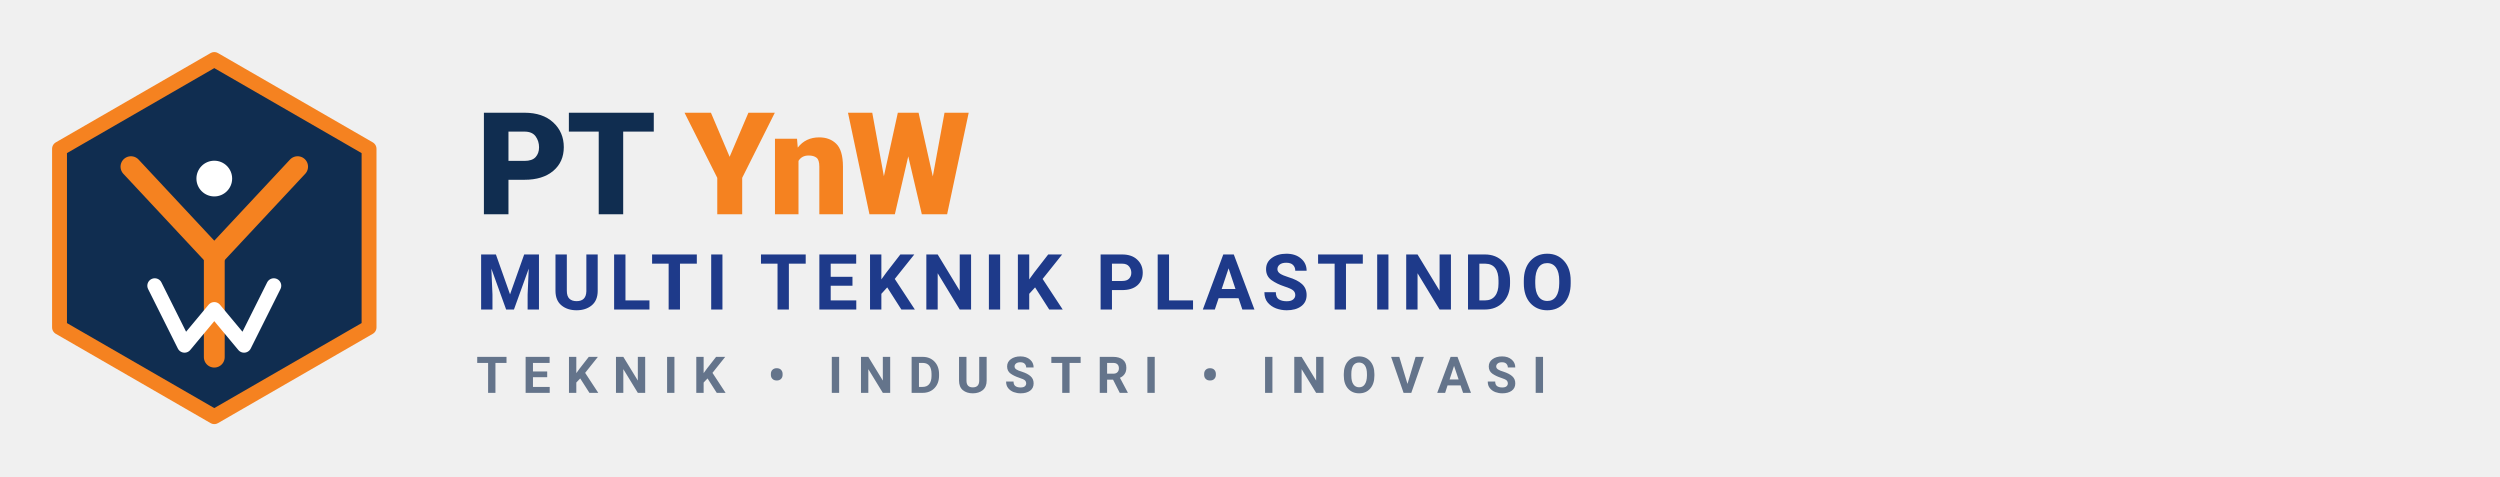
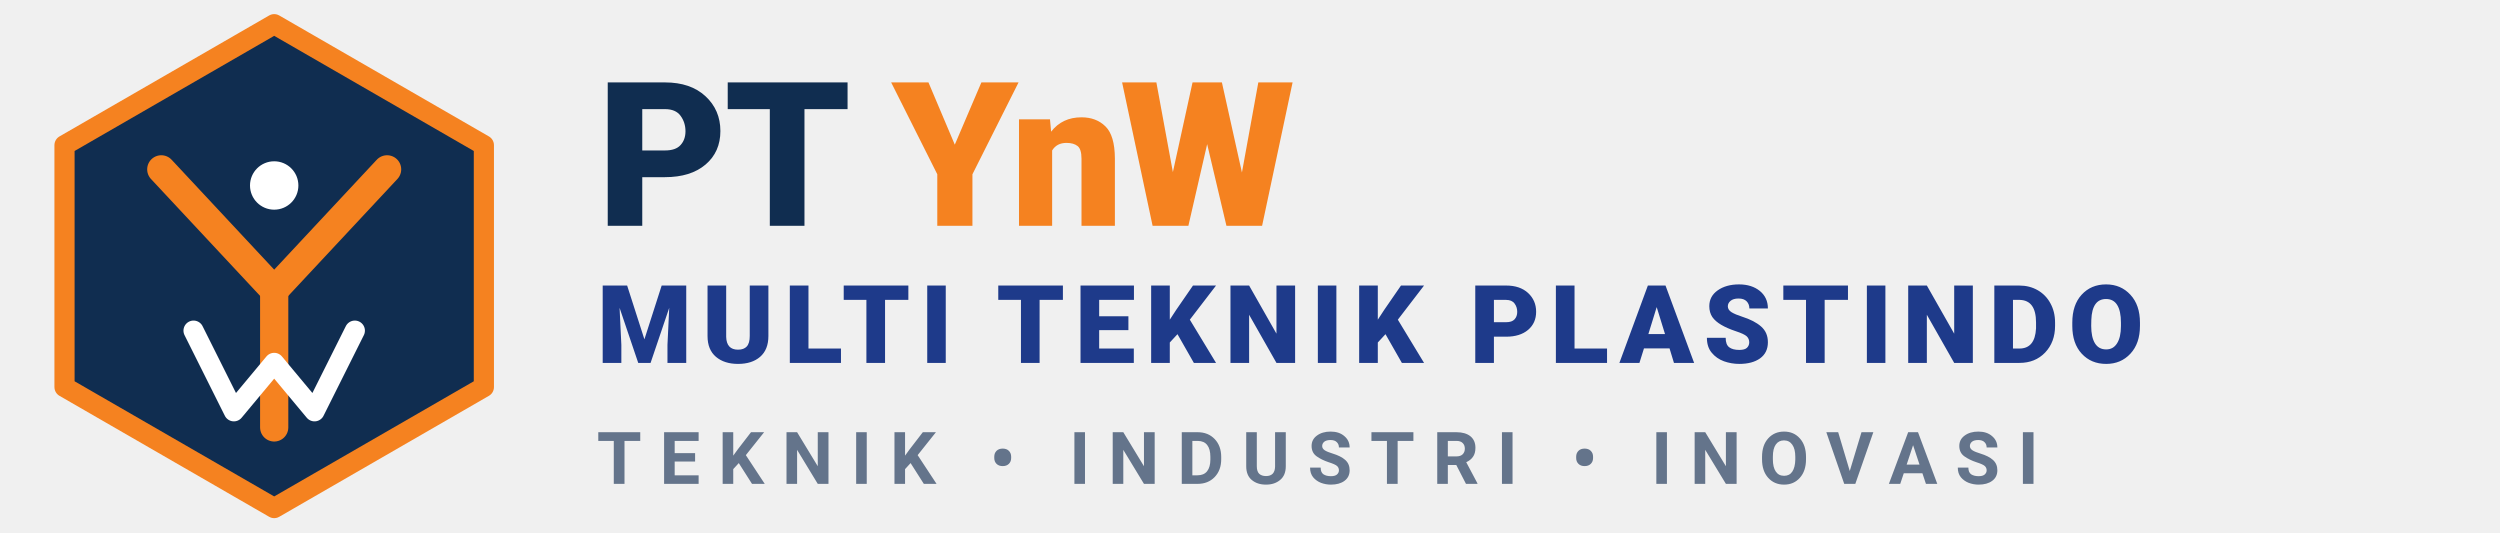
- <svg xmlns="http://www.w3.org/2000/svg" viewBox="0 0 420 80" fill="none">
-   <g transform="translate(4, 8)">
+ <svg xmlns="http://www.w3.org/2000/svg" viewBox="2 6 310 66" fill="none">
+   <g transform="translate(4, 7)">
    <path d="M32 2L58 17V47L32 62L6 47V17L32 2Z" fill="#102D50" stroke="#F58220" stroke-width="2.5" stroke-linejoin="round" />
    <path d="M18 20L32 35L46 20" stroke="#F58220" stroke-width="3.5" stroke-linecap="round" stroke-linejoin="round" />
    <path d="M32 35V52" stroke="#F58220" stroke-width="3.5" stroke-linecap="round" />
    <path d="M22 40L27 50L32 44L37 50L42 40" stroke="#FFFFFF" stroke-width="2.5" stroke-linecap="round" stroke-linejoin="round" />
    <circle cx="32" cy="22" r="3" fill="#FFFFFF" />
  </g>
-   <text x="80" y="36" font-family="system-ui, -apple-system, 'Segoe UI', Roboto, sans-serif" font-size="24" font-weight="900" fill="#102D50" letter-spacing="-0.5">
+   <text x="76" y="34" font-family="system-ui, -apple-system, 'Segoe UI', Roboto, sans-serif" font-size="25" font-weight="900" fill="#102D50" letter-spacing="-0.5">
    PT <tspan fill="#F58220">YnW</tspan>
  </text>
-   <text x="80" y="52" font-family="system-ui, -apple-system, 'Segoe UI', Roboto, sans-serif" font-size="13" font-weight="700" fill="#1E3A8A" letter-spacing="1.2">
+   <text x="76" y="51" font-family="system-ui, -apple-system, 'Segoe UI', Roboto, sans-serif" font-size="13.5" font-weight="800" fill="#1E3A8A" letter-spacing="1.2">
    MULTI TEKNIK PLASTINDO
  </text>
-   <text x="80" y="66" font-family="system-ui, -apple-system, 'Segoe UI', Roboto, sans-serif" font-size="8.5" font-weight="600" fill="#64748B" letter-spacing="2.5">
+   <text x="76" y="66" font-family="system-ui, -apple-system, 'Segoe UI', Roboto, sans-serif" font-size="9" font-weight="700" fill="#64748B" letter-spacing="2.2">
    TEKNIK • INDUSTRI • INOVASI
  </text>
</svg>
